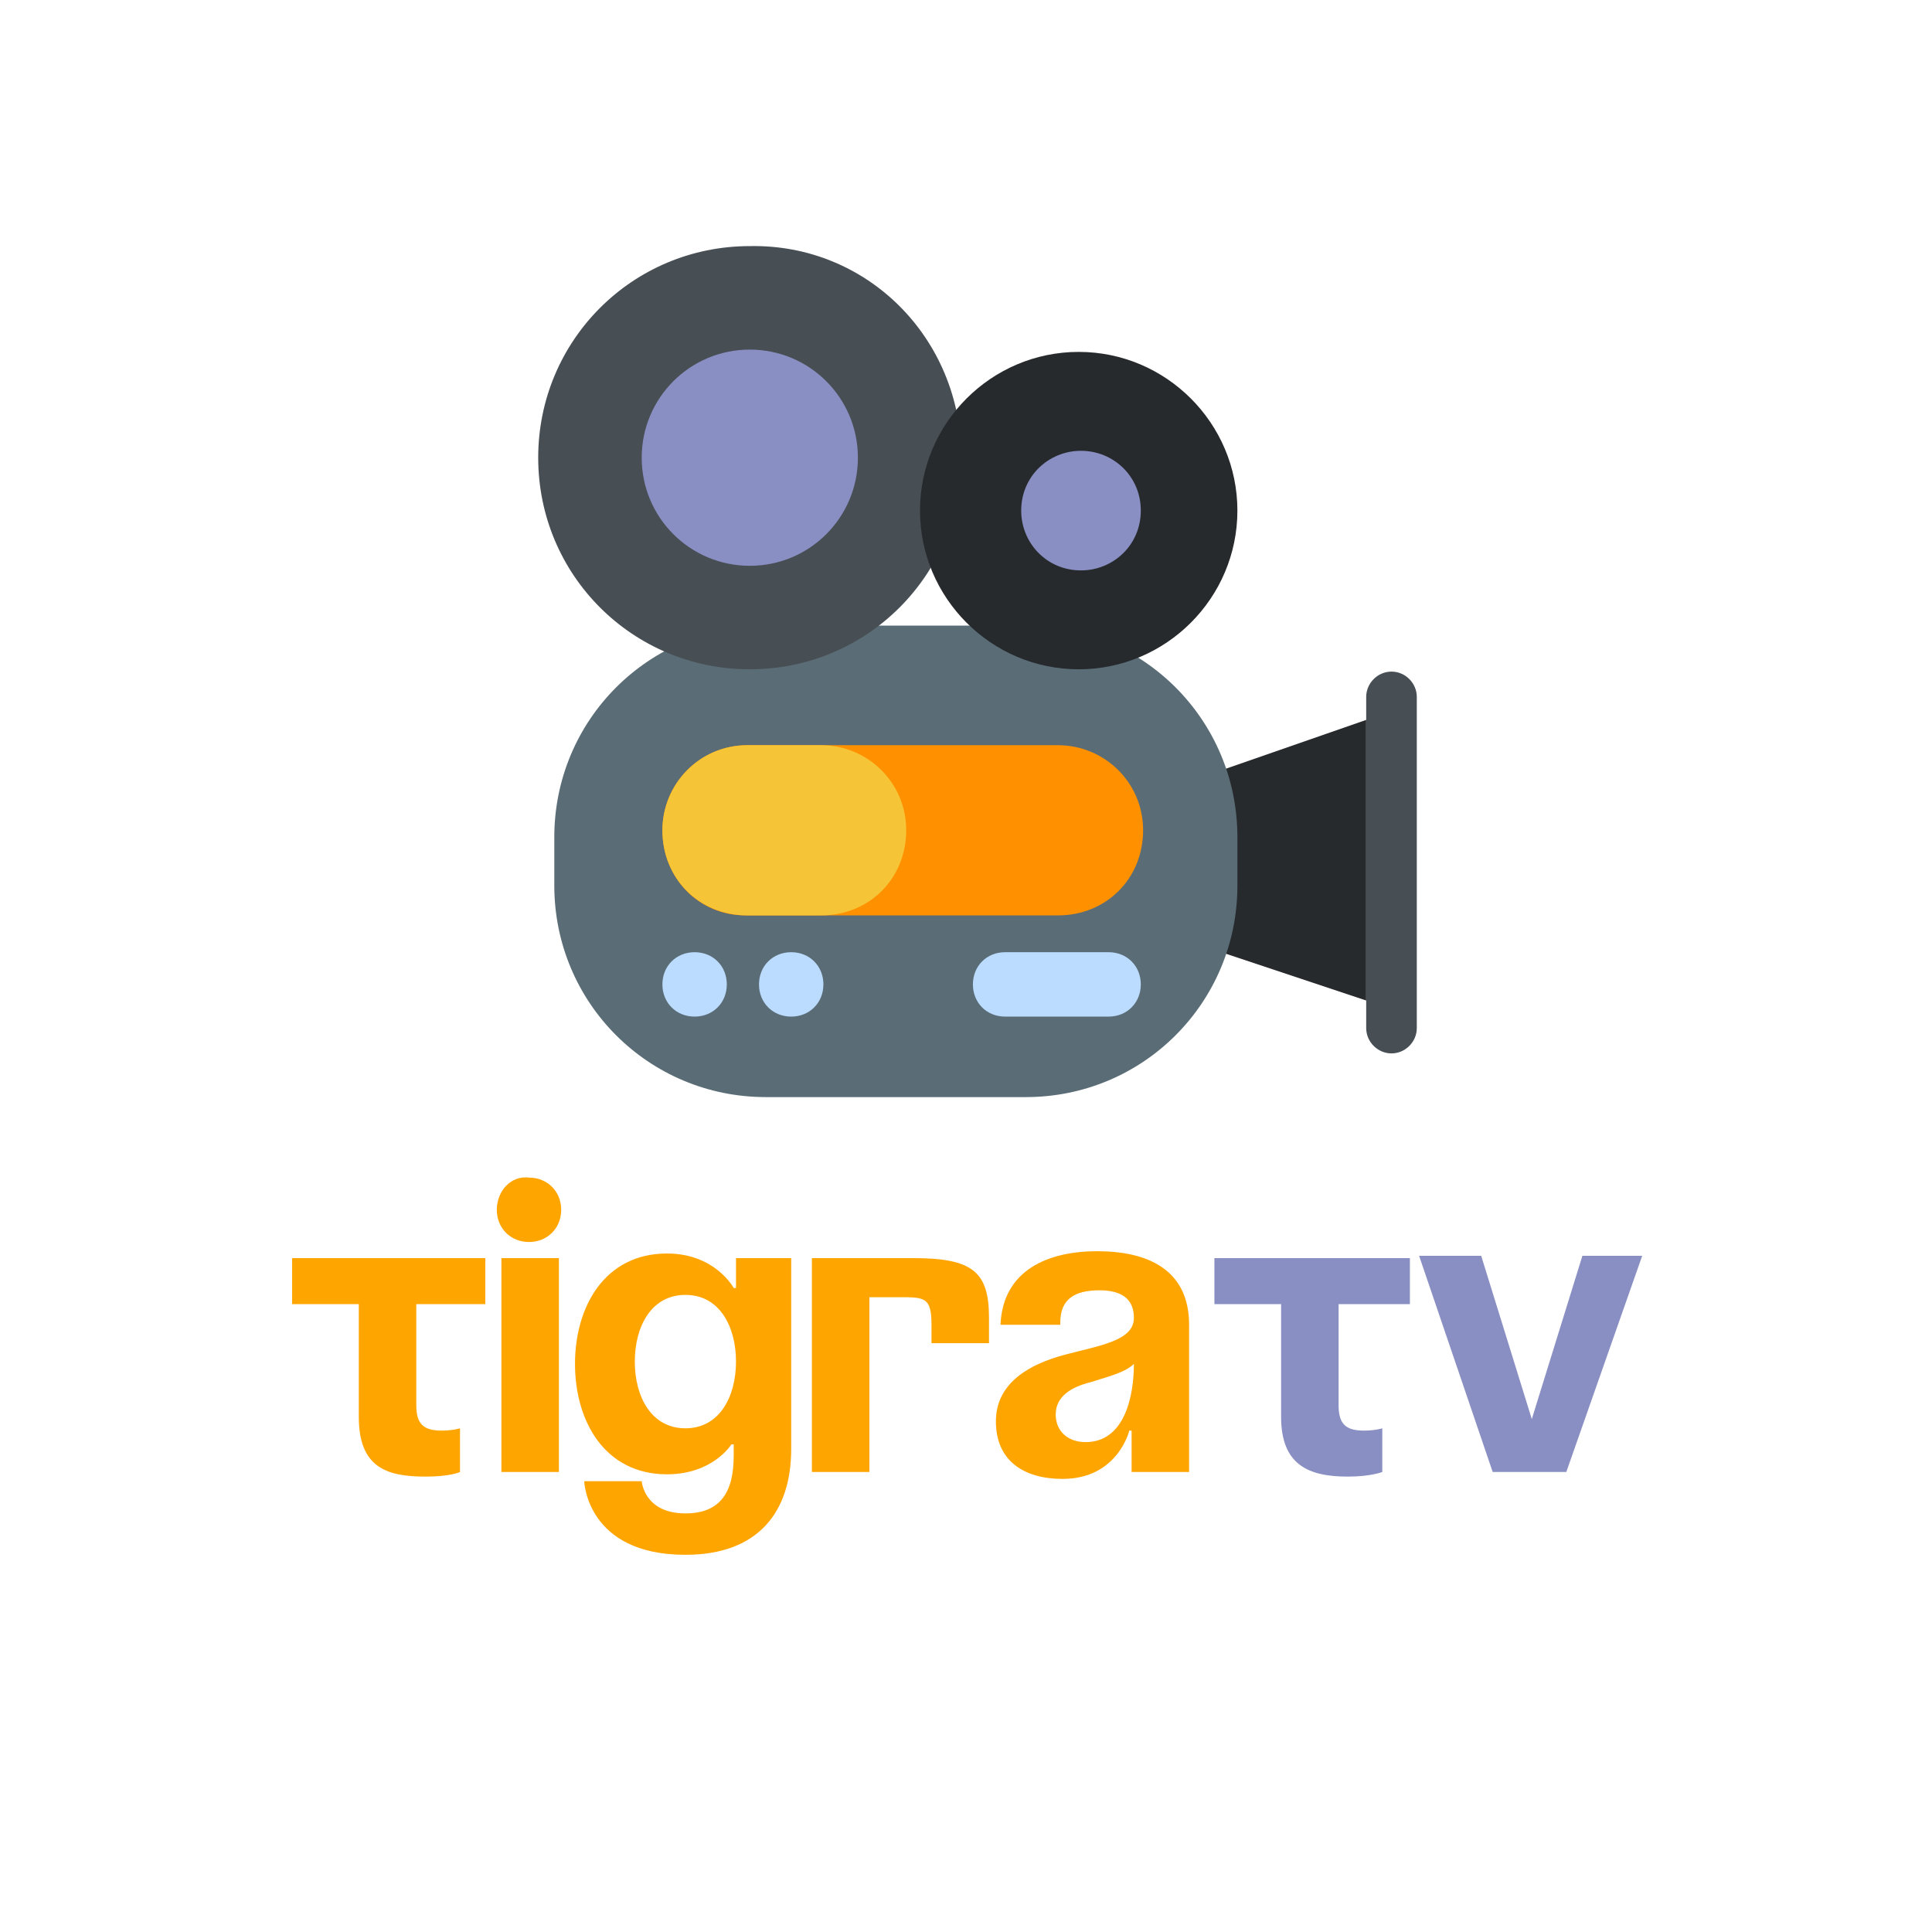
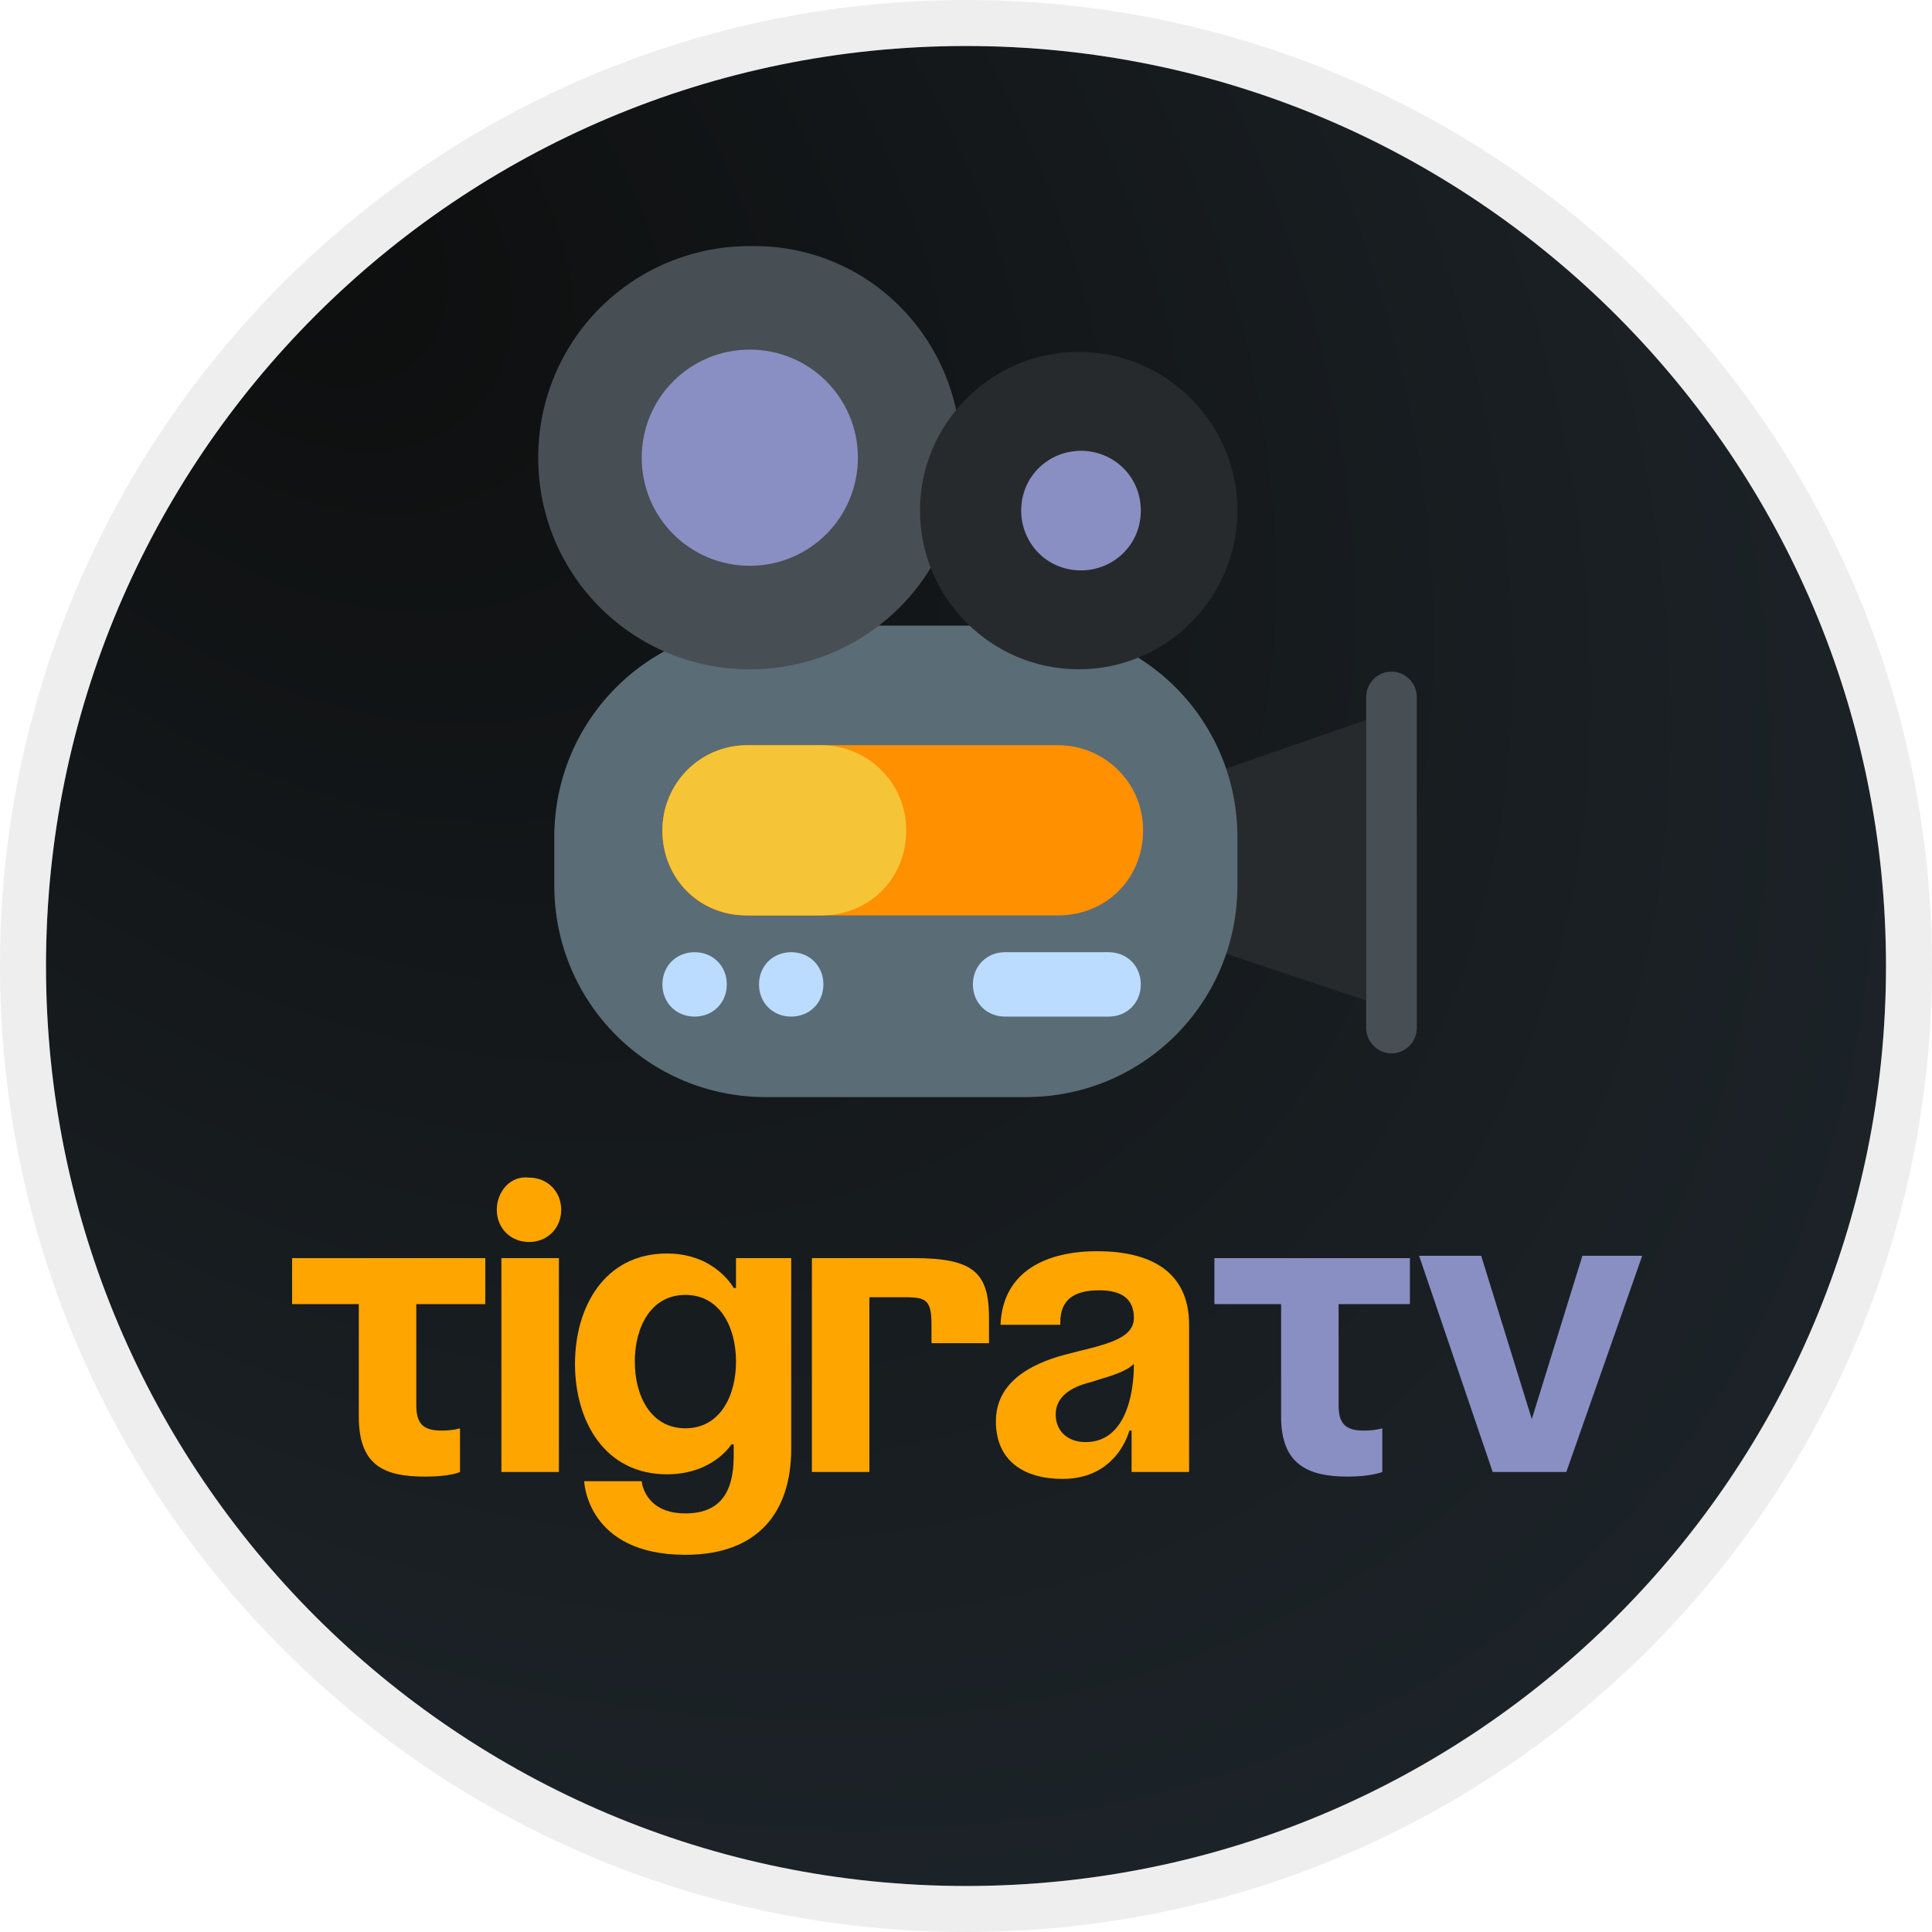
<svg xmlns="http://www.w3.org/2000/svg" width="84" height="84" viewBox="0 0 84 84" fill="none">
+   <path d="M42 82C64.091 82 82 64.091 82 42C82 19.909 64.091 2 42 2C19.909 2 2 19.909 2 42C2 64.091 19.909 82 42 82Z" fill="url(#paint0_radial_830_1266)" />
+   <path d="M42 83C64.644 83 83 64.644 83 42C83 19.356 64.644 1 42 1C19.356 1 1 19.356 1 42C1 64.644 19.356 83 42 83Z" stroke="url(#paint1_radial_830_1266)" stroke-opacity="0.8" stroke-width="2" />
  <path d="M52.5 33.7L59.4 31.3V43.5L52.5 41.2V33.7Z" fill="#272A2D" />
  <path d="M24.1 36.4C24.1 31.3 28.2 27.2 33.3 27.2H44.6C49.7 27.2 53.8 31.3 53.8 36.4V38.5C53.8 43.6 49.7 47.7 44.6 47.7H33.3C28.2 47.7 24.1 43.6 24.1 38.5V36.4Z" fill="#5A6C76" />
  <path d="M28.8 36.1C28.8 34.1 30.4 32.4 32.5 32.4H46C48 32.4 49.7 34 49.7 36.1C49.7 38.2 48.1 39.8 46 39.8H32.4C30.4 39.8 28.8 38.2 28.8 36.1Z" fill="#FF9000" />
  <path d="M28.8 36.1C28.8 34.1 30.4 32.4 32.5 32.4H35.7C37.7 32.4 39.4 34 39.4 36.1C39.4 38.2 37.8 39.8 35.7 39.8H32.5C30.4 39.8 28.8 38.2 28.8 36.1Z" fill="#F5C537" />
  <path d="M42.3 42.8C42.3 42 42.9 41.4 43.7 41.4H48.2C49 41.4 49.6 42 49.6 42.8C49.6 43.6 49 44.2 48.2 44.2H43.7C42.9 44.2 42.3 43.6 42.3 42.8Z" fill="#BBDCFF" />
  <path d="M60.5 45.8C59.9 45.8 59.4 45.3 59.4 44.7V30.3C59.4 29.7 59.9 29.2 60.5 29.2C61.1 29.2 61.6 29.7 61.6 30.3V44.7C61.6 45.3 61.1 45.8 60.5 45.8Z" fill="#474E54" />
  <path d="M33 42.8C33 42 33.6 41.4 34.4 41.4C35.2 41.4 35.8 42 35.8 42.8C35.8 43.6 35.2 44.2 34.4 44.2C33.6 44.2 33 43.6 33 42.8Z" fill="#BBDCFF" />
  <path d="M28.8 42.8C28.8 42 29.4 41.4 30.2 41.4C31 41.4 31.6 42 31.6 42.8C31.6 43.6 31 44.2 30.2 44.2C29.4 44.2 28.8 43.6 28.8 42.8Z" fill="#BBDCFF" />
  <path d="M41.8 19.9C41.8 25 37.7 29.1 32.6 29.1C27.5 29.1 23.4 25 23.4 19.9C23.4 14.8 27.5 10.7 32.6 10.7C37.7 10.6 41.8 14.7 41.8 19.9Z" fill="#474E54" />
  <path d="M53.8 22.2C53.8 26 50.7 29.1 46.9 29.1C43.1 29.1 40 26 40 22.2C40 18.4 43.1 15.3 46.9 15.3C50.7 15.3 53.8 18.4 53.8 22.2Z" fill="#272A2D" />
  <path d="M37.3 19.9C37.3 22.5 35.2 24.6 32.6 24.6C30 24.6 27.9 22.5 27.9 19.9C27.9 17.3 30 15.2 32.6 15.2C35.2 15.2 37.3 17.3 37.3 19.9Z" fill="#898FC2" />
  <path d="M49.6 22.2C49.6 23.7 48.4 24.8 47 24.8C45.5 24.8 44.4 23.6 44.4 22.2C44.4 20.7 45.6 19.6 47 19.6C48.4 19.6 49.6 20.7 49.6 22.2Z" fill="#898FC2" />
  <path d="M12.7 54.7V56.7H15.6V61.6C15.6 63.8 16.8 64.2 18.5 64.2C19.6 64.2 20 64 20 64V62.1C20 62.1 19.7 62.2 19.2 62.2C18.4 62.2 18.1 61.9 18.1 61.1V56.7H21.1V54.7H12.7Z" fill="#FFA500" />
  <path d="M24.3 54.7H21.8V64H24.3V54.7ZM21.6 52.6C21.6 53.4 22.2 54 23 54C23.8 54 24.4 53.4 24.4 52.6C24.4 51.8 23.8 51.2 23 51.2C22.2 51.1 21.6 51.8 21.6 52.6Z" fill="#FFA500" />
  <path d="M34.4 54.7H32V56H31.9C31.9 56 31.1 54.5 29 54.5C26.3 54.5 25 56.8 25 59.3C25 61.8 26.3 64.1 29 64.1C31 64.1 31.8 62.8 31.8 62.8H31.9V63.3C31.9 64.9 31.3 65.8 29.8 65.8C28 65.8 27.9 64.4 27.9 64.4H25.4C25.4 64.4 25.5 67.6 29.8 67.6C33 67.6 34.4 65.7 34.4 63V54.7ZM32 59.2C32 60.7 31.3 62.1 29.8 62.1C28.3 62.1 27.6 60.7 27.6 59.2C27.6 57.7 28.3 56.3 29.8 56.3C31.3 56.3 32 57.7 32 59.2Z" fill="#FFA500" />
  <path d="M46.1 57.5C46.1 56.5 46.7 56.1 47.8 56.1C48.8 56.1 49.3 56.5 49.3 57.3C49.3 58.3 47.8 58.5 46.3 58.9C44.8 59.3 43.3 60.1 43.3 61.8C43.3 63.5 44.5 64.3 46.2 64.3C48.6 64.3 49.1 62.2 49.1 62.2H49.2V64H51.7V57.6C51.7 55.2 49.9 54.4 47.7 54.4C45.6 54.4 43.6 55.2 43.5 57.6H46.1V57.5ZM49.3 59.3C49.3 60.7 48.9 62.7 47.2 62.7C46.4 62.7 45.9 62.2 45.9 61.5C45.9 60.7 46.6 60.3 47.4 60.1C48 59.9 48.9 59.7 49.3 59.3Z" fill="#FFA500" />
  <path d="M39.7 54.7H37.8H35.3V64H37.8V56.4H39.1C40.2 56.4 40.5 56.4 40.5 57.6V58.4H43V57.3C43 55.3 42.3 54.7 39.7 54.7Z" fill="#FFA500" />
  <path d="M61.3 54.7V56.7H58.2V61.1C58.2 61.9 58.5 62.2 59.3 62.2C59.8 62.2 60.1 62.1 60.1 62.1V64C60.1 64 59.6 64.2 58.6 64.2C56.9 64.2 55.7 63.7 55.7 61.6V56.7H52.8V54.7H61.3Z" fill="#898FC2" />
  <path d="M68.1 64H64.9L61.7 54.6H64.4L66.6 61.7L68.8 54.6H71.4L68.1 64Z" fill="#898FC2" />
+   <defs>
+     <radialGradient id="paint0_radial_830_1266" cx="0" cy="0" r="1" gradientUnits="userSpaceOnUse" gradientTransform="translate(12.5213 10.0396) rotate(46.0122) scale(100.071 69.5334)">
+       <stop stop-color="#0D0E0E" />
+       <stop offset="1" stop-color="#1F272D" />
+     </radialGradient>
+     <radialGradient id="paint1_radial_830_1266" cx="0" cy="0" r="1" gradientUnits="userSpaceOnUse" gradientTransform="translate(42.0077 41.9993) rotate(90) scale(40 1.621)">
+       <stop stop-color="#2F2F2F" />
+       <stop offset="1" stop-color="#989898" stop-opacity="0.2" />
+     </radialGradient>
+   </defs>
</svg>
